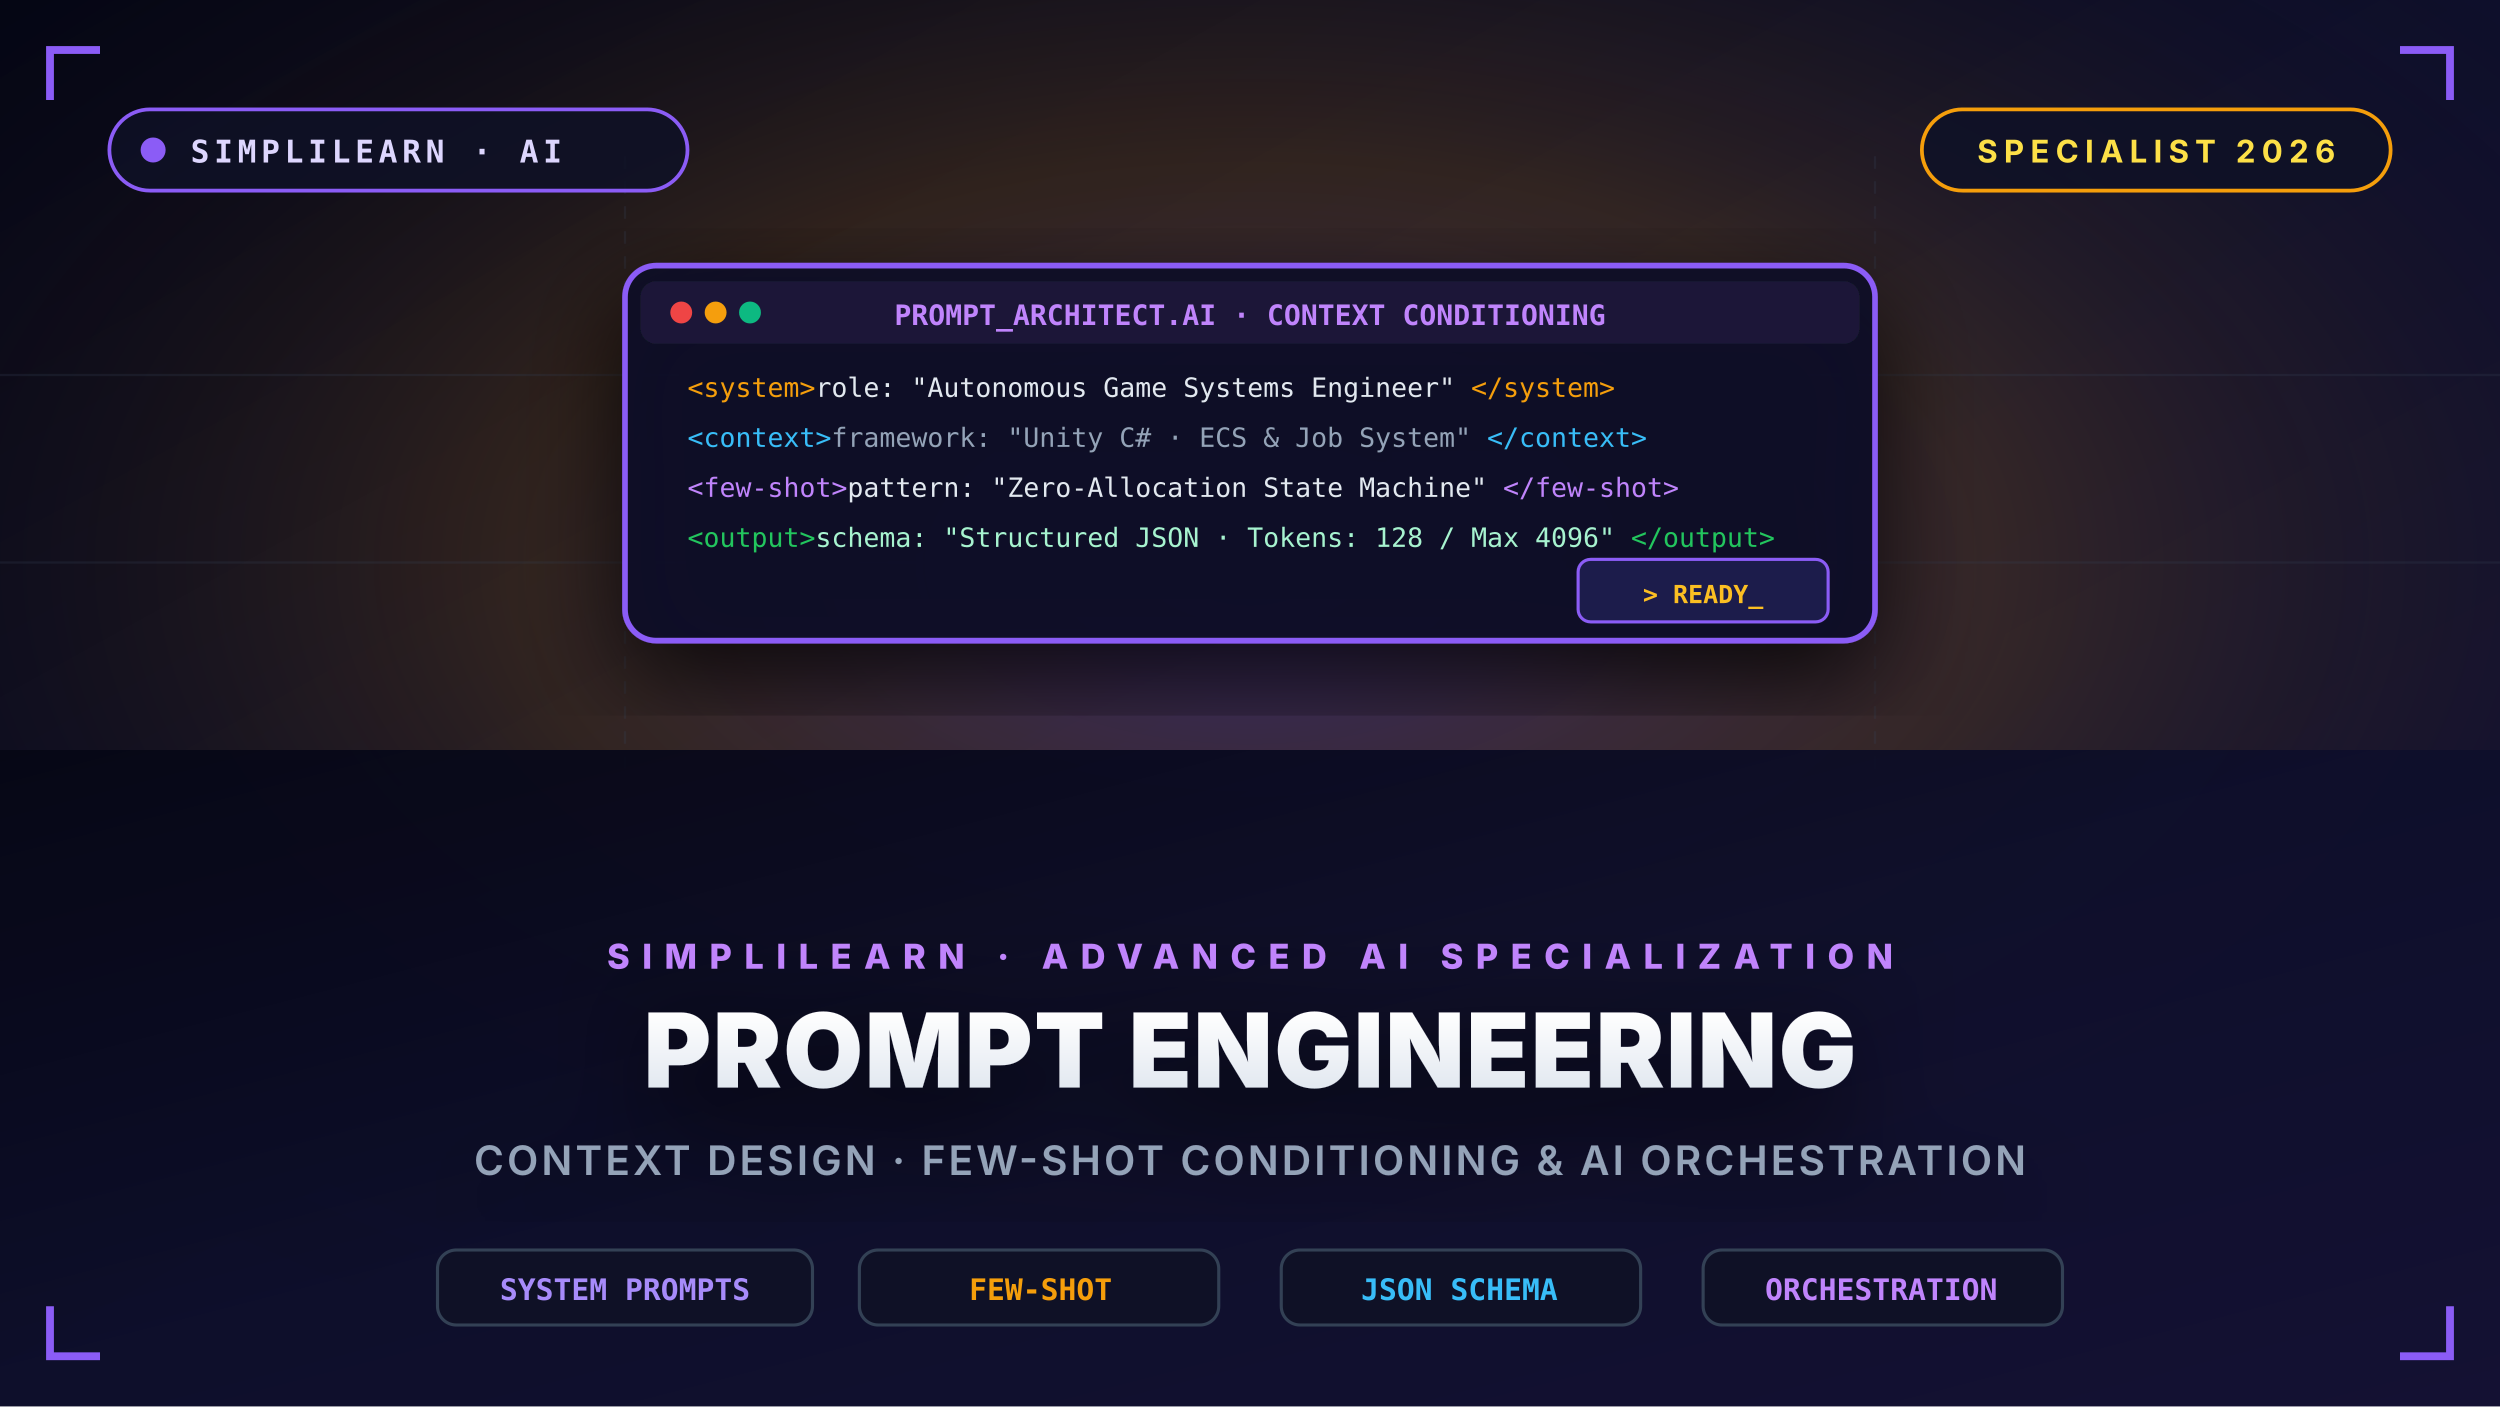
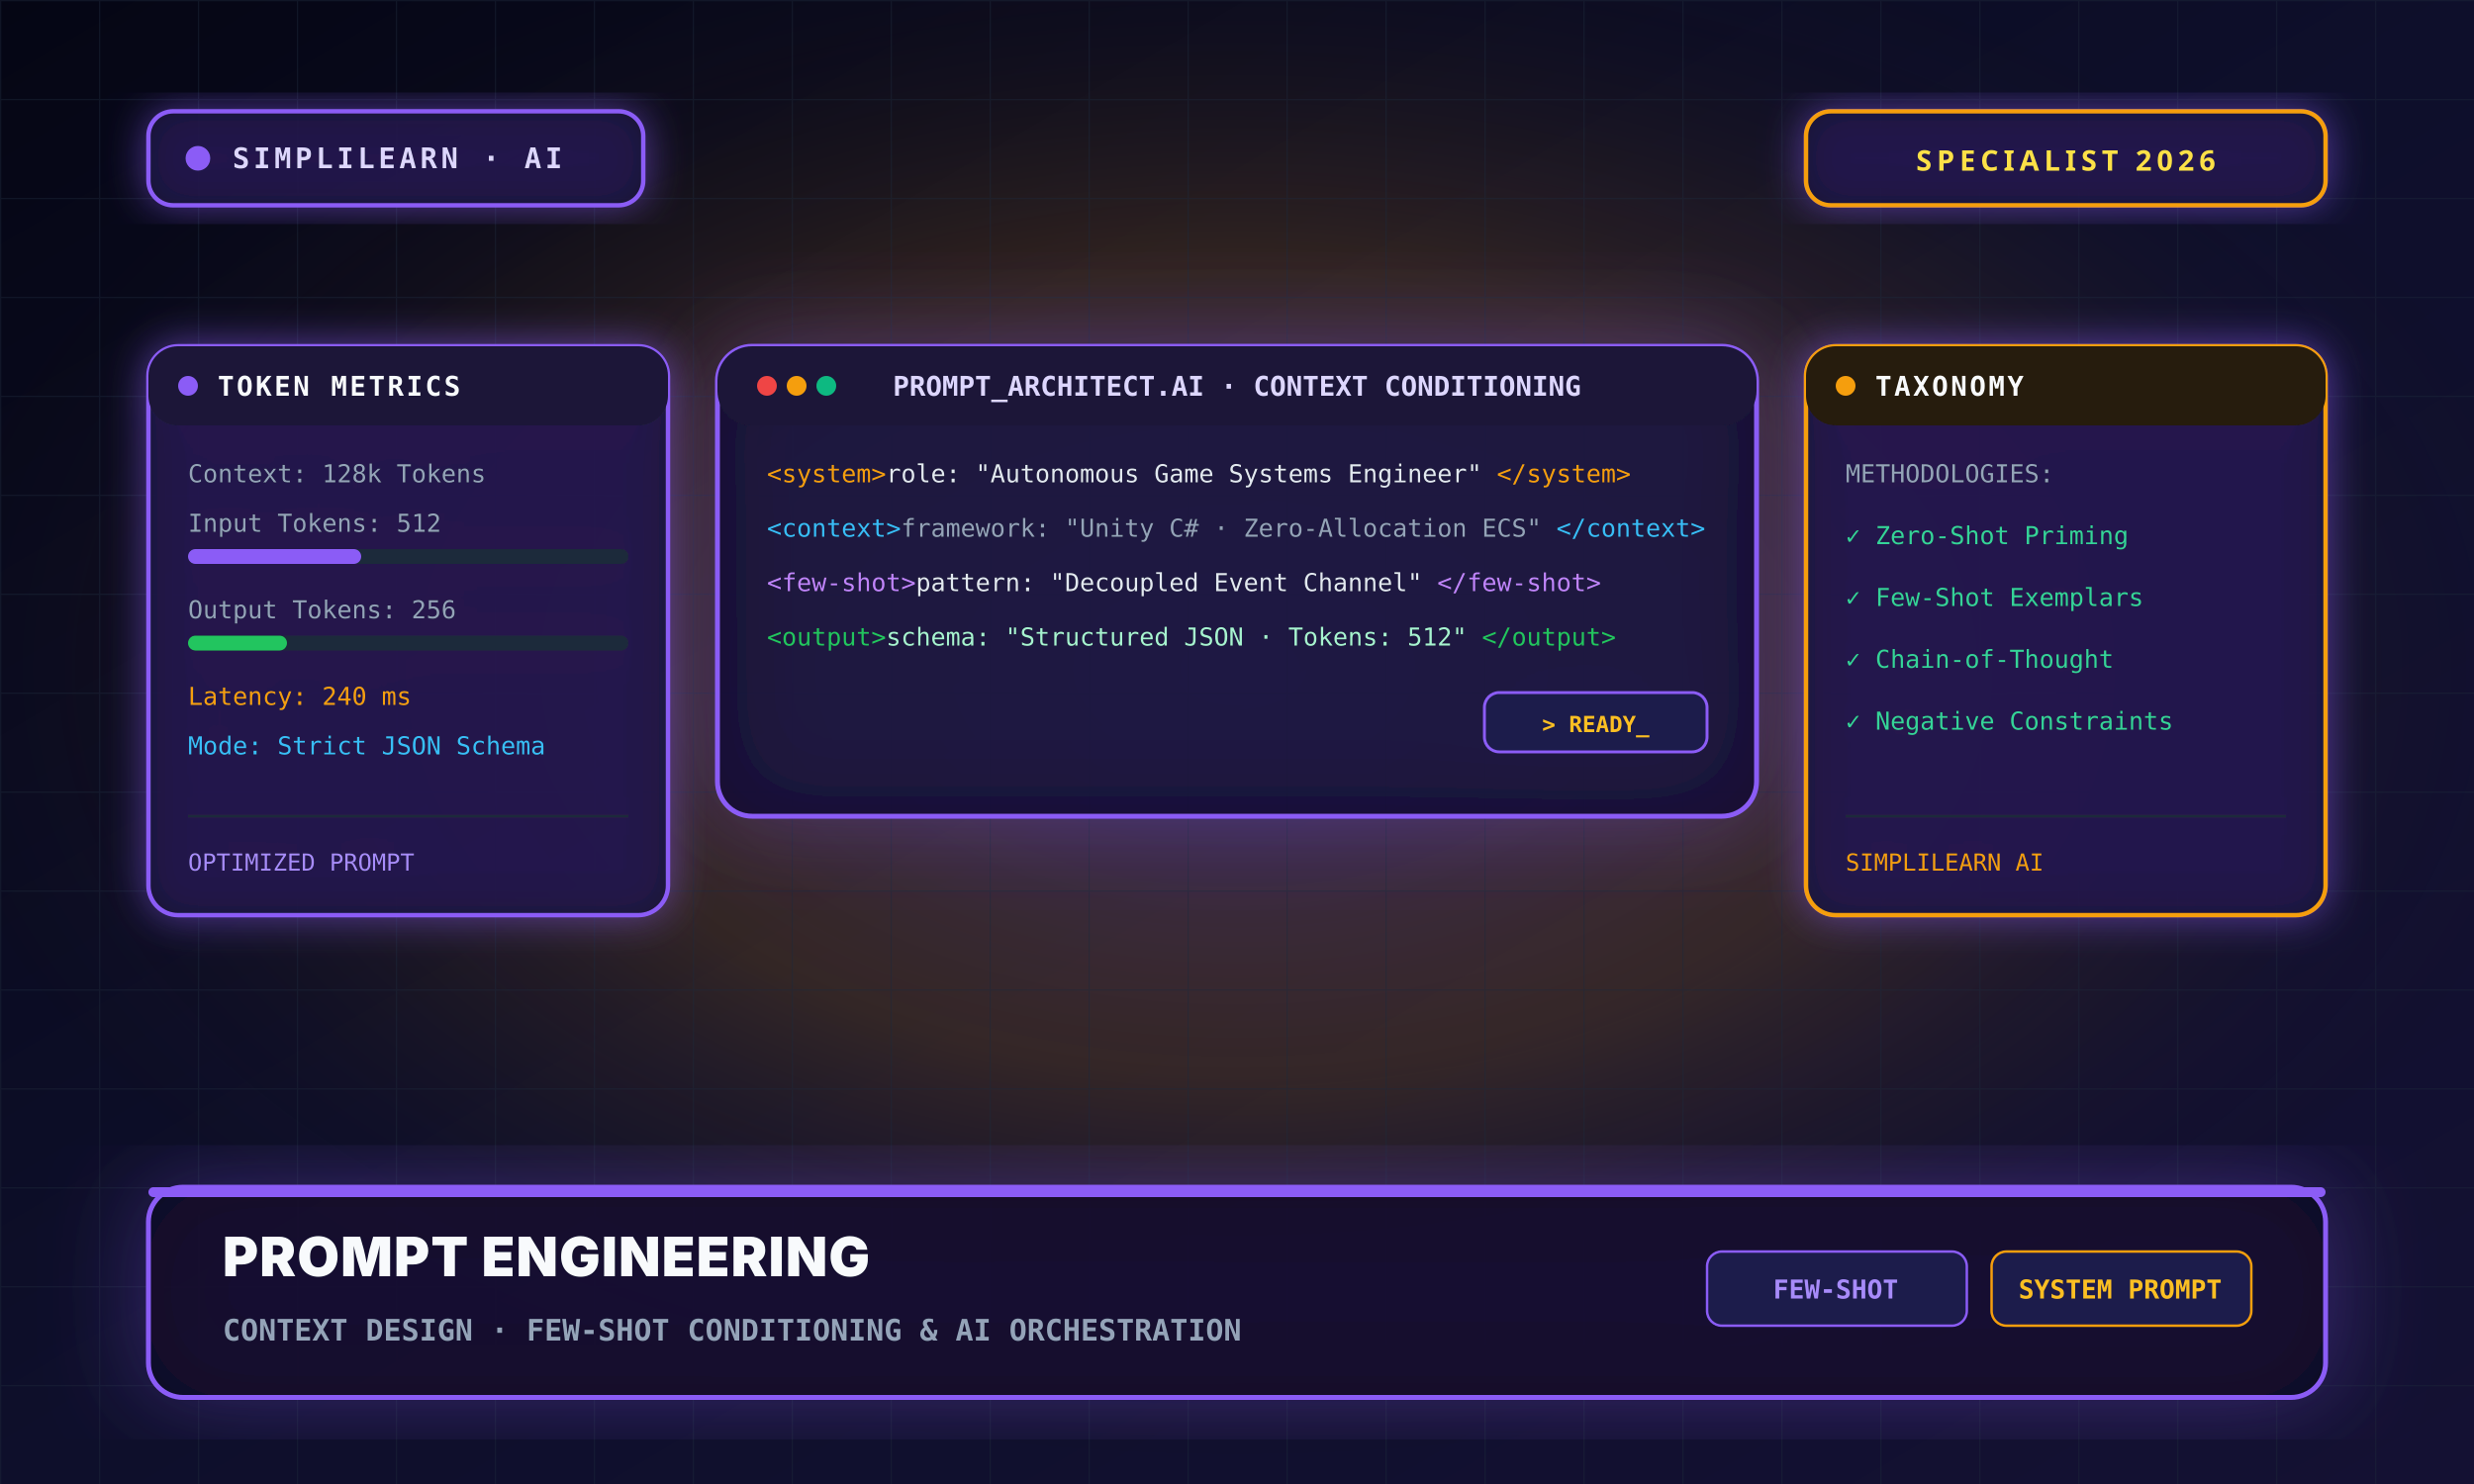
- <svg xmlns="http://www.w3.org/2000/svg" viewBox="0 0 800 450" width="100%" height="100%">
+ <svg xmlns="http://www.w3.org/2000/svg" viewBox="0 0 1000 600" width="100%" height="100%">
  <defs>
-     <linearGradient id="tc3-bg" x1="0%" y1="0%" x2="100%" y2="100%">
+     <linearGradient id="c3-bg" x1="0%" y1="0%" x2="100%" y2="100%">
      <stop offset="0%" stop-color="#050614" />
      <stop offset="50%" stop-color="#0e0f2b" />
      <stop offset="100%" stop-color="#141133" />
    </linearGradient>
-     <radialGradient id="tc3-glow" cx="50%" cy="40%" r="65%">
+     <radialGradient id="c3-purpleGlow" cx="50%" cy="45%" r="55%">
      <stop offset="0%" stop-color="#8b5cf6" stop-opacity="0.32" />
-       <stop offset="45%" stop-color="#f59e0b" stop-opacity="0.16" />
+       <stop offset="50%" stop-color="#f59e0b" stop-opacity="0.16" />
      <stop offset="100%" stop-color="#050614" stop-opacity="0" />
    </radialGradient>
-     <linearGradient id="tc3-purple" x1="0%" y1="0%" x2="100%" y2="0%">
-       <stop offset="0%" stop-color="#c084fc" />
-       <stop offset="50%" stop-color="#8b5cf6" />
-       <stop offset="100%" stop-color="#fbbf24" />
-     </linearGradient>
-     <linearGradient id="tc3-titleGrad" x1="0%" y1="0%" x2="0%" y2="100%">
-       <stop offset="0%" stop-color="#ffffff" />
-       <stop offset="100%" stop-color="#e2e8f0" />
-     </linearGradient>
-     <filter id="tc3-shadow" x="-20%" y="-20%" width="140%" height="140%">
+     <pattern id="c3-grid" width="40" height="40" patternUnits="userSpaceOnUse">
+       <path d="M 40 0 L 0 0 0 40" fill="none" stroke="#1e293b" stroke-width="1" stroke-opacity="0.45" />
+     </pattern>
+     <filter id="c3-dropGlow" x="-20%" y="-20%" width="140%" height="140%">
      <feDropShadow dx="0" dy="12" stdDeviation="16" flood-color="#000000" flood-opacity="0.85" />
+       <feDropShadow dx="0" dy="0" stdDeviation="20" flood-color="#8b5cf6" flood-opacity="0.35" />
+     </filter>
+     <filter id="c3-hudGlow" x="-20%" y="-20%" width="140%" height="140%">
+       <feDropShadow dx="0" dy="0" stdDeviation="8" flood-color="#8b5cf6" flood-opacity="0.6" />
    </filter>
  </defs>
-   <rect width="800" height="450" fill="url(#tc3-bg)" />
-   <rect width="800" height="450" fill="url(#tc3-glow)" />
-   <g opacity="0.25">
-     <line x1="0" y1="120" x2="800" y2="120" stroke="#334155" stroke-width="0.7" />
-     <line x1="0" y1="180" x2="800" y2="180" stroke="#334155" stroke-width="0.7" />
-     <line x1="200" y1="50" x2="200" y2="250" stroke="#334155" stroke-width="0.7" stroke-dasharray="4,4" />
-     <line x1="600" y1="50" x2="600" y2="250" stroke="#334155" stroke-width="0.7" stroke-dasharray="4,4" />
-   </g>
-   <g transform="translate(400, 155)" filter="url(#tc3-shadow)">
-     <rect x="-200" y="-70" width="400" height="120" rx="10" fill="#0f1126" fill-opacity="0.9" stroke="#8b5cf6" stroke-width="1.8" />
-     <rect x="-195" y="-65" width="390" height="20" fill="#1b1838" rx="5" />
-     <circle cx="-182" cy="-55" r="3.5" fill="#ef4444" />
-     <circle cx="-171" cy="-55" r="3.5" fill="#f59e0b" />
-     <circle cx="-160" cy="-55" r="3.5" fill="#10b981" />
-     <text x="0" y="-51" font-family="'JetBrains Mono', monospace" font-size="9" font-weight="700" fill="#c084fc" text-anchor="middle">
+   <rect width="1000" height="600" fill="url(#c3-bg)" />
+   <rect width="1000" height="600" fill="url(#c3-purpleGlow)" />
+   <rect width="1000" height="600" fill="url(#c3-grid)" />
+   <g transform="translate(500, 240)" filter="url(#c3-dropGlow)">
+     <rect x="-210" y="-100" width="420" height="190" rx="14" fill="#0f1126" fill-opacity="0.9" stroke="#8b5cf6" stroke-width="2" />
+     <rect x="-210" y="-100" width="420" height="32" rx="14" fill="#1b1838" />
+     <circle cx="-190" cy="-84" r="4" fill="#ef4444" />
+     <circle cx="-178" cy="-84" r="4" fill="#f59e0b" />
+     <circle cx="-166" cy="-84" r="4" fill="#10b981" />
+     <text x="0" y="-80" font-family="'JetBrains Mono', monospace" font-size="11" font-weight="700" fill="#ddd6fe" text-anchor="middle">
      PROMPT_ARCHITECT.AI · CONTEXT CONDITIONING
    </text>
-     <text x="-180" y="-28" font-family="'JetBrains Mono', monospace" font-size="8.5" fill="#f59e0b">
-       &lt;system&gt;<tspan fill="#e2e8f0"> role: "Autonomous Game Systems Engineer"</tspan> &lt;/system&gt;
-     </text>
-     <text x="-180" y="-12" font-family="'JetBrains Mono', monospace" font-size="8.5" fill="#38bdf8">
-       &lt;context&gt;<tspan fill="#94a3b8"> framework: "Unity C# · ECS &amp; Job System"</tspan> &lt;/context&gt;
-     </text>
-     <text x="-180" y="4" font-family="'JetBrains Mono', monospace" font-size="8.5" fill="#c084fc">
-       &lt;few-shot&gt;<tspan fill="#e2e8f0"> pattern: "Zero-Allocation State Machine"</tspan> &lt;/few-shot&gt;
-     </text>
-     <text x="-180" y="20" font-family="'JetBrains Mono', monospace" font-size="8.5" fill="#22c55e">
-       &lt;output&gt;<tspan fill="#a7f3d0"> schema: "Structured JSON · Tokens: 128 / Max 4096"</tspan> &lt;/output&gt;
-     </text>
-     <g transform="translate(145, 34)">
-       <rect x="-40" y="-10" width="80" height="20" rx="4" fill="#1e1b4b" stroke="#8b5cf6" stroke-width="1" />
-       <text x="0" y="4" font-family="'JetBrains Mono', monospace" font-size="8" font-weight="700" fill="#fbbf24" text-anchor="middle">
+     <g transform="translate(-190, -45)">
+       <text x="0" y="0" font-family="'JetBrains Mono', monospace" font-size="10" fill="#f59e0b">
+         &lt;system&gt;<tspan fill="#e2e8f0"> role: "Autonomous Game Systems Engineer"</tspan> &lt;/system&gt;
+       </text>
+       <text x="0" y="22" font-family="'JetBrains Mono', monospace" font-size="10" fill="#38bdf8">
+         &lt;context&gt;<tspan fill="#94a3b8"> framework: "Unity C# · Zero-Allocation ECS"</tspan> &lt;/context&gt;
+       </text>
+       <text x="0" y="44" font-family="'JetBrains Mono', monospace" font-size="10" fill="#c084fc">
+         &lt;few-shot&gt;<tspan fill="#e2e8f0"> pattern: "Decoupled Event Channel"</tspan> &lt;/few-shot&gt;
+       </text>
+       <text x="0" y="66" font-family="'JetBrains Mono', monospace" font-size="10" fill="#22c55e">
+         &lt;output&gt;<tspan fill="#a7f3d0"> schema: "Structured JSON · Tokens: 512"</tspan> &lt;/output&gt;
+       </text>
+     </g>
+     <g transform="translate(145, 52)">
+       <rect x="-45" y="-12" width="90" height="24" rx="6" fill="#1e1b4b" stroke="#8b5cf6" stroke-width="1.2" />
+       <text x="0" y="4" font-family="'JetBrains Mono', monospace" font-size="9" font-weight="700" fill="#fbbf24" text-anchor="middle">
        &gt; READY_
      </text>
    </g>
  </g>
-   <g transform="translate(35, 35)">
-     <rect x="0" y="0" width="185" height="26" rx="13" fill="#0f1126" fill-opacity="0.85" stroke="#8b5cf6" stroke-width="1.2" />
-     <circle cx="14" cy="13" r="4" fill="#8b5cf6" />
-     <text x="26" y="17" font-family="'JetBrains Mono', monospace" font-size="10" font-weight="700" fill="#ddd6fe" letter-spacing="1.5">
+   <g transform="translate(60, 140)" filter="url(#c3-hudGlow)">
+     <rect x="0" y="0" width="210" height="230" rx="12" fill="#0f1126" fill-opacity="0.9" stroke="#8b5cf6" stroke-width="1.8" />
+     <rect x="0" y="0" width="210" height="32" rx="12" fill="#1b1838" />
+     <circle cx="16" cy="16" r="4" fill="#8b5cf6" />
+     <text x="28" y="20" font-family="'JetBrains Mono', monospace" font-size="11" font-weight="700" fill="#f8fafc" letter-spacing="1">TOKEN METRICS</text>
+     <text x="16" y="55" font-family="'JetBrains Mono', monospace" font-size="10" fill="#94a3b8">Context: 128k Tokens</text>
+     <text x="16" y="75" font-family="'JetBrains Mono', monospace" font-size="10" fill="#94a3b8">Input Tokens: 512</text>
+     <rect x="16" y="82" width="178" height="6" rx="3" fill="#1e293b" />
+     <rect x="16" y="82" width="70" height="6" rx="3" fill="#8b5cf6" />
+     <text x="16" y="110" font-family="'JetBrains Mono', monospace" font-size="10" fill="#94a3b8">Output Tokens: 256</text>
+     <rect x="16" y="117" width="178" height="6" rx="3" fill="#1e293b" />
+     <rect x="16" y="117" width="40" height="6" rx="3" fill="#22c55e" />
+     <text x="16" y="145" font-family="'JetBrains Mono', monospace" font-size="10" fill="#f59e0b">Latency: 240 ms</text>
+     <text x="16" y="165" font-family="'JetBrains Mono', monospace" font-size="10" fill="#38bdf8">Mode: Strict JSON Schema</text>
+     <line x1="16" y1="190" x2="194" y2="190" stroke="#1e293b" stroke-width="1" />
+     <text x="16" y="212" font-family="'JetBrains Mono', monospace" font-size="9.5" fill="#a78bfa">OPTIMIZED PROMPT</text>
+   </g>
+   <g transform="translate(730, 140)" filter="url(#c3-hudGlow)">
+     <rect x="0" y="0" width="210" height="230" rx="12" fill="#0f1126" fill-opacity="0.9" stroke="#f59e0b" stroke-width="1.8" />
+     <rect x="0" y="0" width="210" height="32" rx="12" fill="#261b0a" />
+     <circle cx="16" cy="16" r="4" fill="#f59e0b" />
+     <text x="28" y="20" font-family="'JetBrains Mono', monospace" font-size="11" font-weight="700" fill="#f8fafc" letter-spacing="1">TAXONOMY</text>
+     <text x="16" y="55" font-family="'JetBrains Mono', monospace" font-size="10" fill="#94a3b8">METHODOLOGIES:</text>
+     <text x="16" y="80" font-family="'JetBrains Mono', monospace" font-size="10" fill="#34d399">✓ Zero-Shot Priming</text>
+     <text x="16" y="105" font-family="'JetBrains Mono', monospace" font-size="10" fill="#34d399">✓ Few-Shot Exemplars</text>
+     <text x="16" y="130" font-family="'JetBrains Mono', monospace" font-size="10" fill="#34d399">✓ Chain-of-Thought</text>
+     <text x="16" y="155" font-family="'JetBrains Mono', monospace" font-size="10" fill="#34d399">✓ Negative Constraints</text>
+     <line x1="16" y1="190" x2="194" y2="190" stroke="#1e293b" stroke-width="1" />
+     <text x="16" y="212" font-family="'JetBrains Mono', monospace" font-size="9.5" fill="#f59e0b">SIMPLILEARN AI</text>
+   </g>
+   <g transform="translate(60, 45)" filter="url(#c3-hudGlow)">
+     <rect x="0" y="0" width="200" height="38" rx="10" fill="#0f1126" fill-opacity="0.9" stroke="#8b5cf6" stroke-width="1.8" />
+     <circle cx="20" cy="19" r="5" fill="#8b5cf6" />
+     <text x="34" y="23" font-family="'JetBrains Mono', monospace" font-size="11.5" font-weight="800" fill="#ddd6fe" letter-spacing="1.5">
      SIMPLILEARN · AI
    </text>
  </g>
-   <g transform="translate(615, 35)">
-     <rect x="0" y="0" width="150" height="26" rx="13" fill="#0f1126" fill-opacity="0.85" stroke="#f59e0b" stroke-width="1.2" />
-     <text x="75" y="17" font-family="'Inter', sans-serif" font-size="10" font-weight="700" fill="#fde047" text-anchor="middle" letter-spacing="2">
+   <g transform="translate(730, 45)" filter="url(#c3-hudGlow)">
+     <rect x="0" y="0" width="210" height="38" rx="10" fill="#0f1126" fill-opacity="0.9" stroke="#f59e0b" stroke-width="1.8" />
+     <text x="105" y="24" font-family="'Montserrat', sans-serif" font-size="11.5" font-weight="800" fill="#fde047" text-anchor="middle" letter-spacing="2">
      SPECIALIST 2026
    </text>
  </g>
-   <rect x="0" y="240" width="800" height="210" fill="url(#tc3-bg)" opacity="0.94" />
-   <g transform="translate(400, 310)" text-anchor="middle" filter="url(#tc3-shadow)">
-     <text x="0" y="0" font-family="'Inter', -apple-system, sans-serif" font-size="11" font-weight="800" fill="#c084fc" letter-spacing="4">
-       SIMPLILEARN · ADVANCED AI SPECIALIZATION
-     </text>
-     <text x="0" y="38" font-family="'Inter', -apple-system, sans-serif" font-size="33" font-weight="900" fill="url(#tc3-titleGrad)" letter-spacing="0.5">
+   <g transform="translate(60, 480)" filter="url(#c3-dropGlow)">
+     <rect x="0" y="0" width="880" height="85" rx="14" fill="#0b0e24" fill-opacity="0.95" stroke="#8b5cf6" stroke-width="2" />
+     <rect x="0" y="0" width="880" height="4" rx="2" fill="#8b5cf6" />
+     <text x="30" y="36" font-family="'Inter', sans-serif" font-size="22" font-weight="900" fill="#f8fafc" letter-spacing="0.5">
      PROMPT ENGINEERING
    </text>
-     <text x="0" y="66" font-family="'Inter', -apple-system, sans-serif" font-size="13" font-weight="600" fill="#94a3b8" letter-spacing="1">
+     <text x="30" y="62" font-family="'JetBrains Mono', monospace" font-size="12" font-weight="600" fill="#94a3b8">
      CONTEXT DESIGN · FEW-SHOT CONDITIONING &amp; AI ORCHESTRATION
    </text>
+     <g transform="translate(630, 26)">
+       <rect x="0" y="0" width="105" height="30" rx="6" fill="#1e1b4b" stroke="#8b5cf6" stroke-width="1" />
+       <text x="52" y="19" font-family="'JetBrains Mono', monospace" font-size="10.5" font-weight="700" fill="#a78bfa" text-anchor="middle">FEW-SHOT</text>
+       <rect x="115" y="0" width="105" height="30" rx="6" fill="#1e1b4b" stroke="#f59e0b" stroke-width="1" />
+       <text x="167" y="19" font-family="'JetBrains Mono', monospace" font-size="10.5" font-weight="700" fill="#fbbf24" text-anchor="middle">SYSTEM PROMPT</text>
+     </g>
  </g>
-   <g transform="translate(400, 412)" text-anchor="middle">
-     <rect x="-260" y="-12" width="120" height="24" rx="6" fill="#0f1126" stroke="#334155" stroke-width="1" />
-     <text x="-200" y="4" font-family="'JetBrains Mono', monospace" font-size="9.5" font-weight="700" fill="#a78bfa">SYSTEM PROMPTS</text>
-     <rect x="-125" y="-12" width="115" height="24" rx="6" fill="#0f1126" stroke="#334155" stroke-width="1" />
-     <text x="-67" y="4" font-family="'JetBrains Mono', monospace" font-size="9.5" font-weight="700" fill="#f59e0b">FEW-SHOT</text>
-     <rect x="10" y="-12" width="115" height="24" rx="6" fill="#0f1126" stroke="#334155" stroke-width="1" />
-     <text x="67" y="4" font-family="'JetBrains Mono', monospace" font-size="9.5" font-weight="700" fill="#38bdf8">JSON SCHEMA</text>
-     <rect x="145" y="-12" width="115" height="24" rx="6" fill="#0f1126" stroke="#334155" stroke-width="1" />
-     <text x="202" y="4" font-family="'JetBrains Mono', monospace" font-size="9.5" font-weight="700" fill="#c084fc">ORCHESTRATION</text>
-   </g>
-   <path d="M 16 32 L 16 16 L 32 16" fill="none" stroke="#8b5cf6" stroke-width="2.5" />
-   <path d="M 784 32 L 784 16 L 768 16" fill="none" stroke="#8b5cf6" stroke-width="2.5" />
-   <path d="M 16 418 L 16 434 L 32 434" fill="none" stroke="#8b5cf6" stroke-width="2.5" />
-   <path d="M 784 418 L 784 434 L 768 434" fill="none" stroke="#8b5cf6" stroke-width="2.5" />
</svg>
